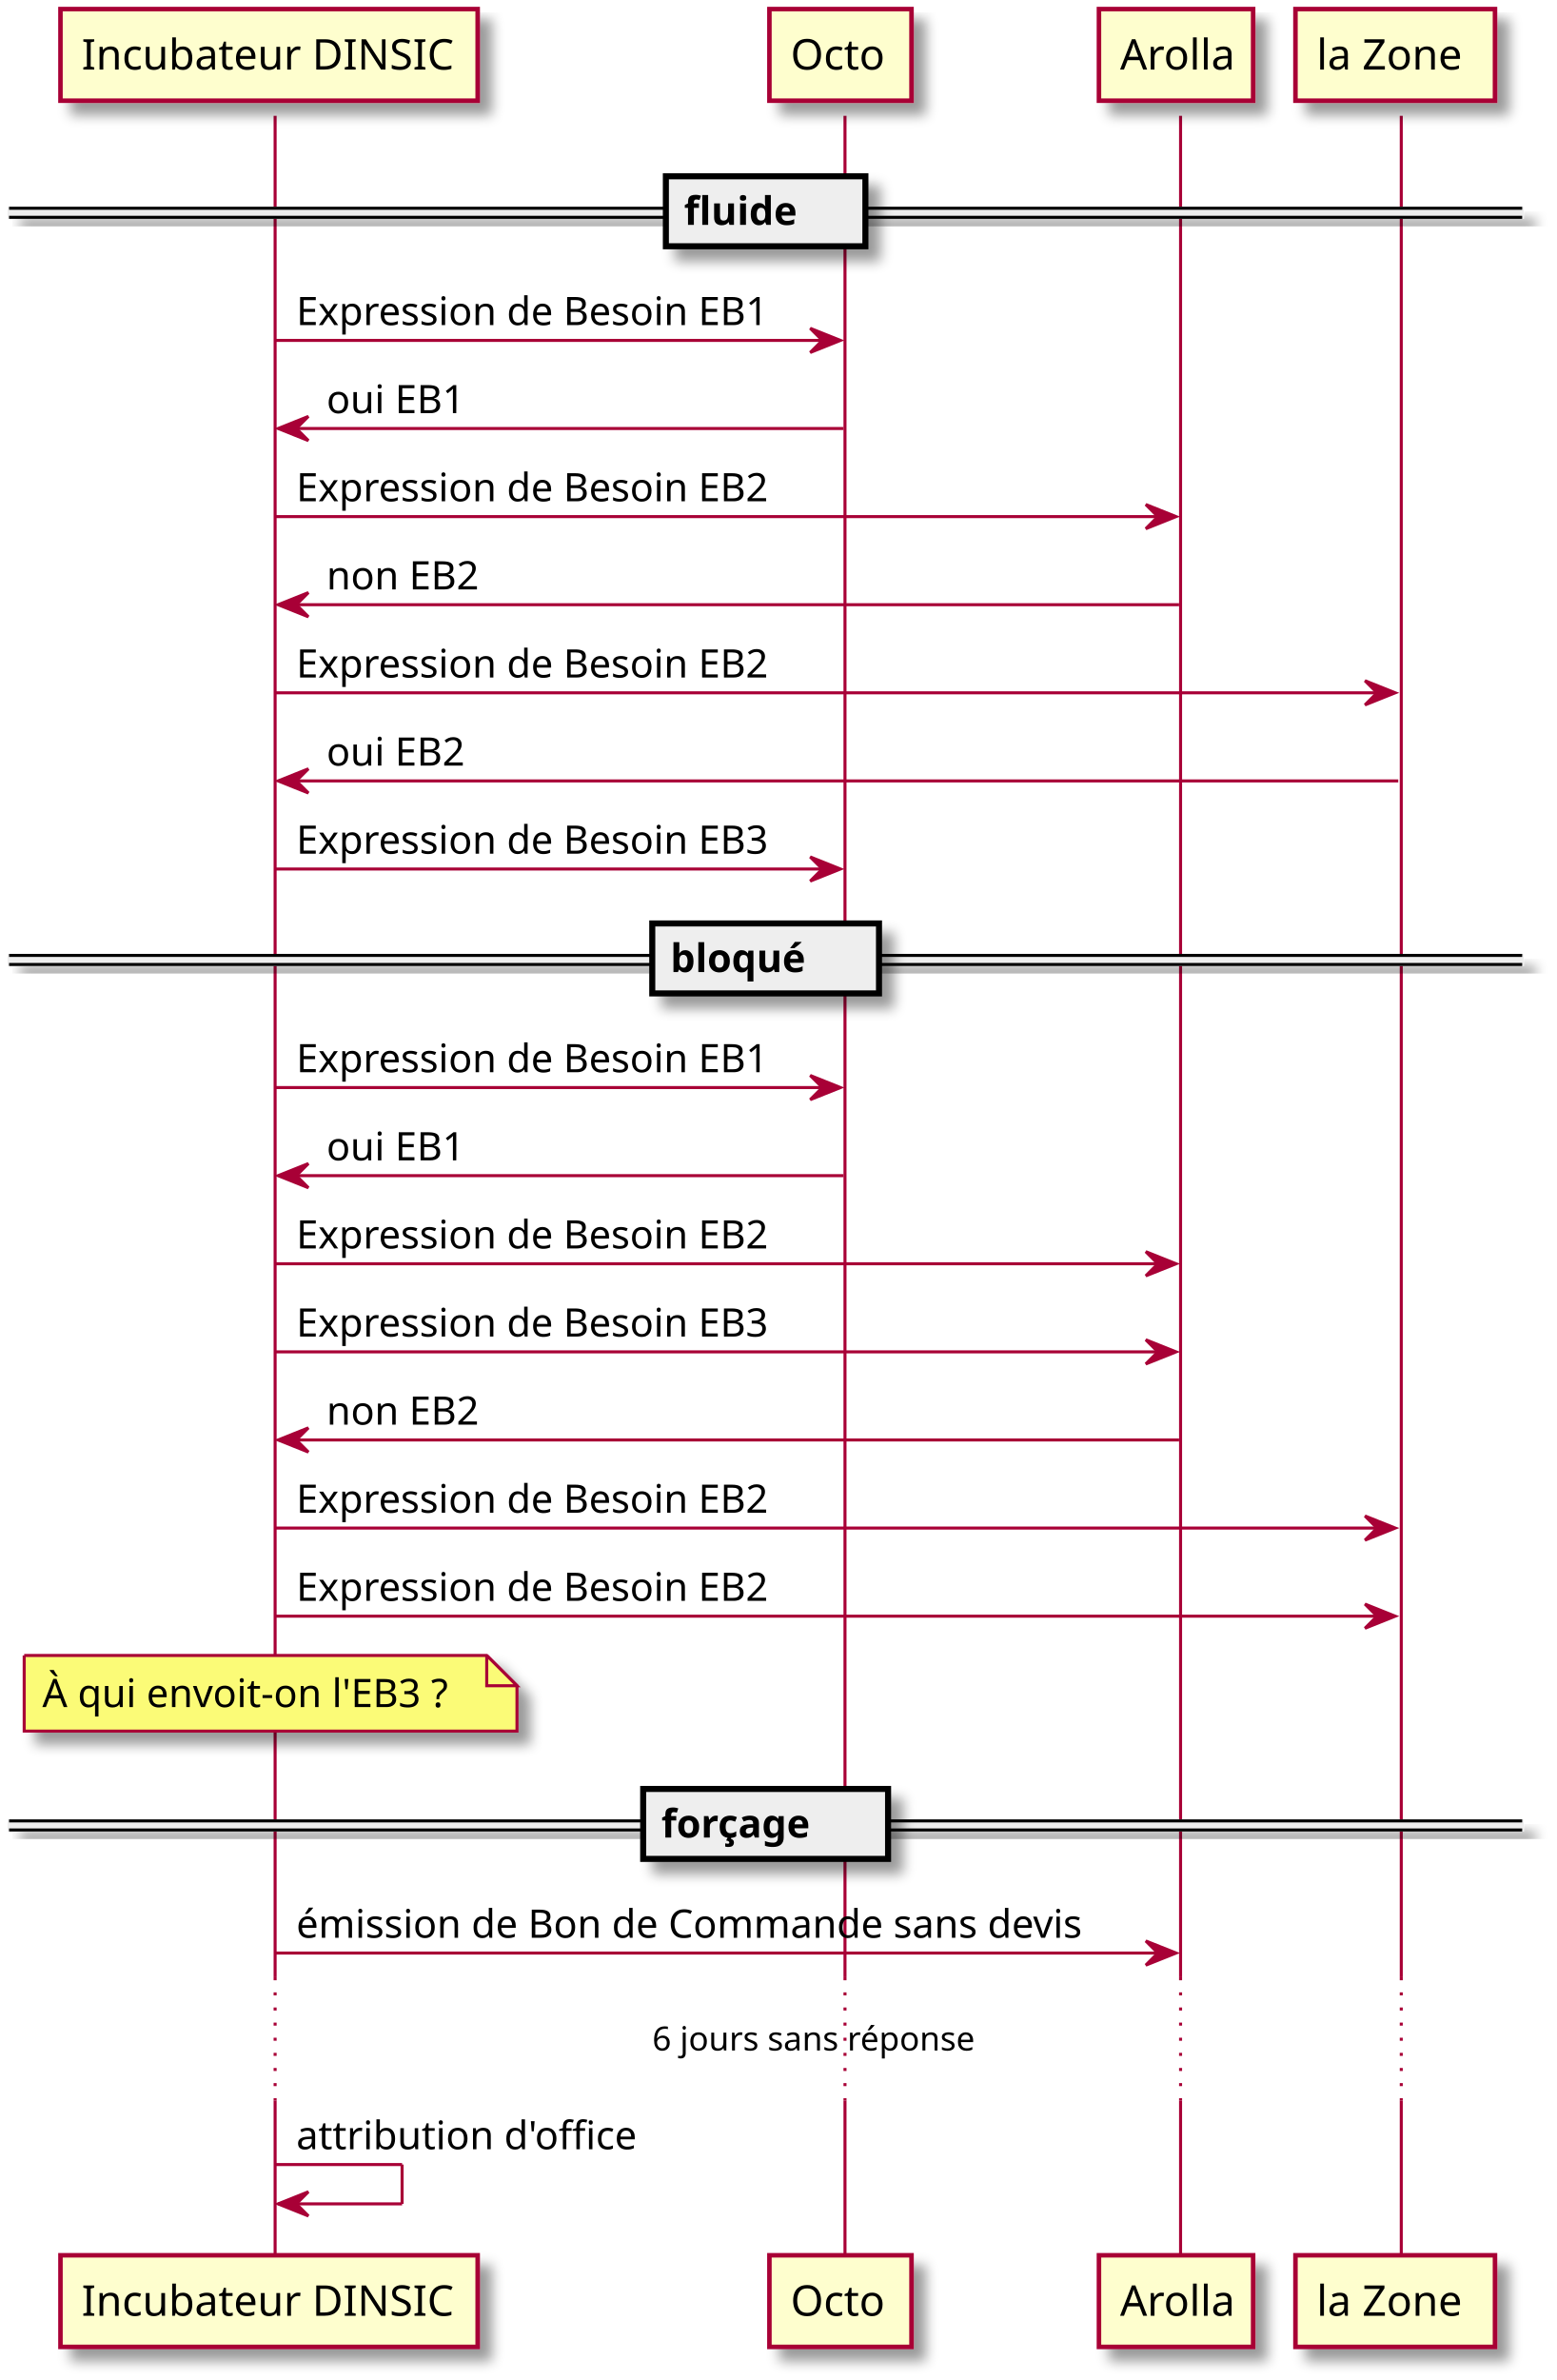
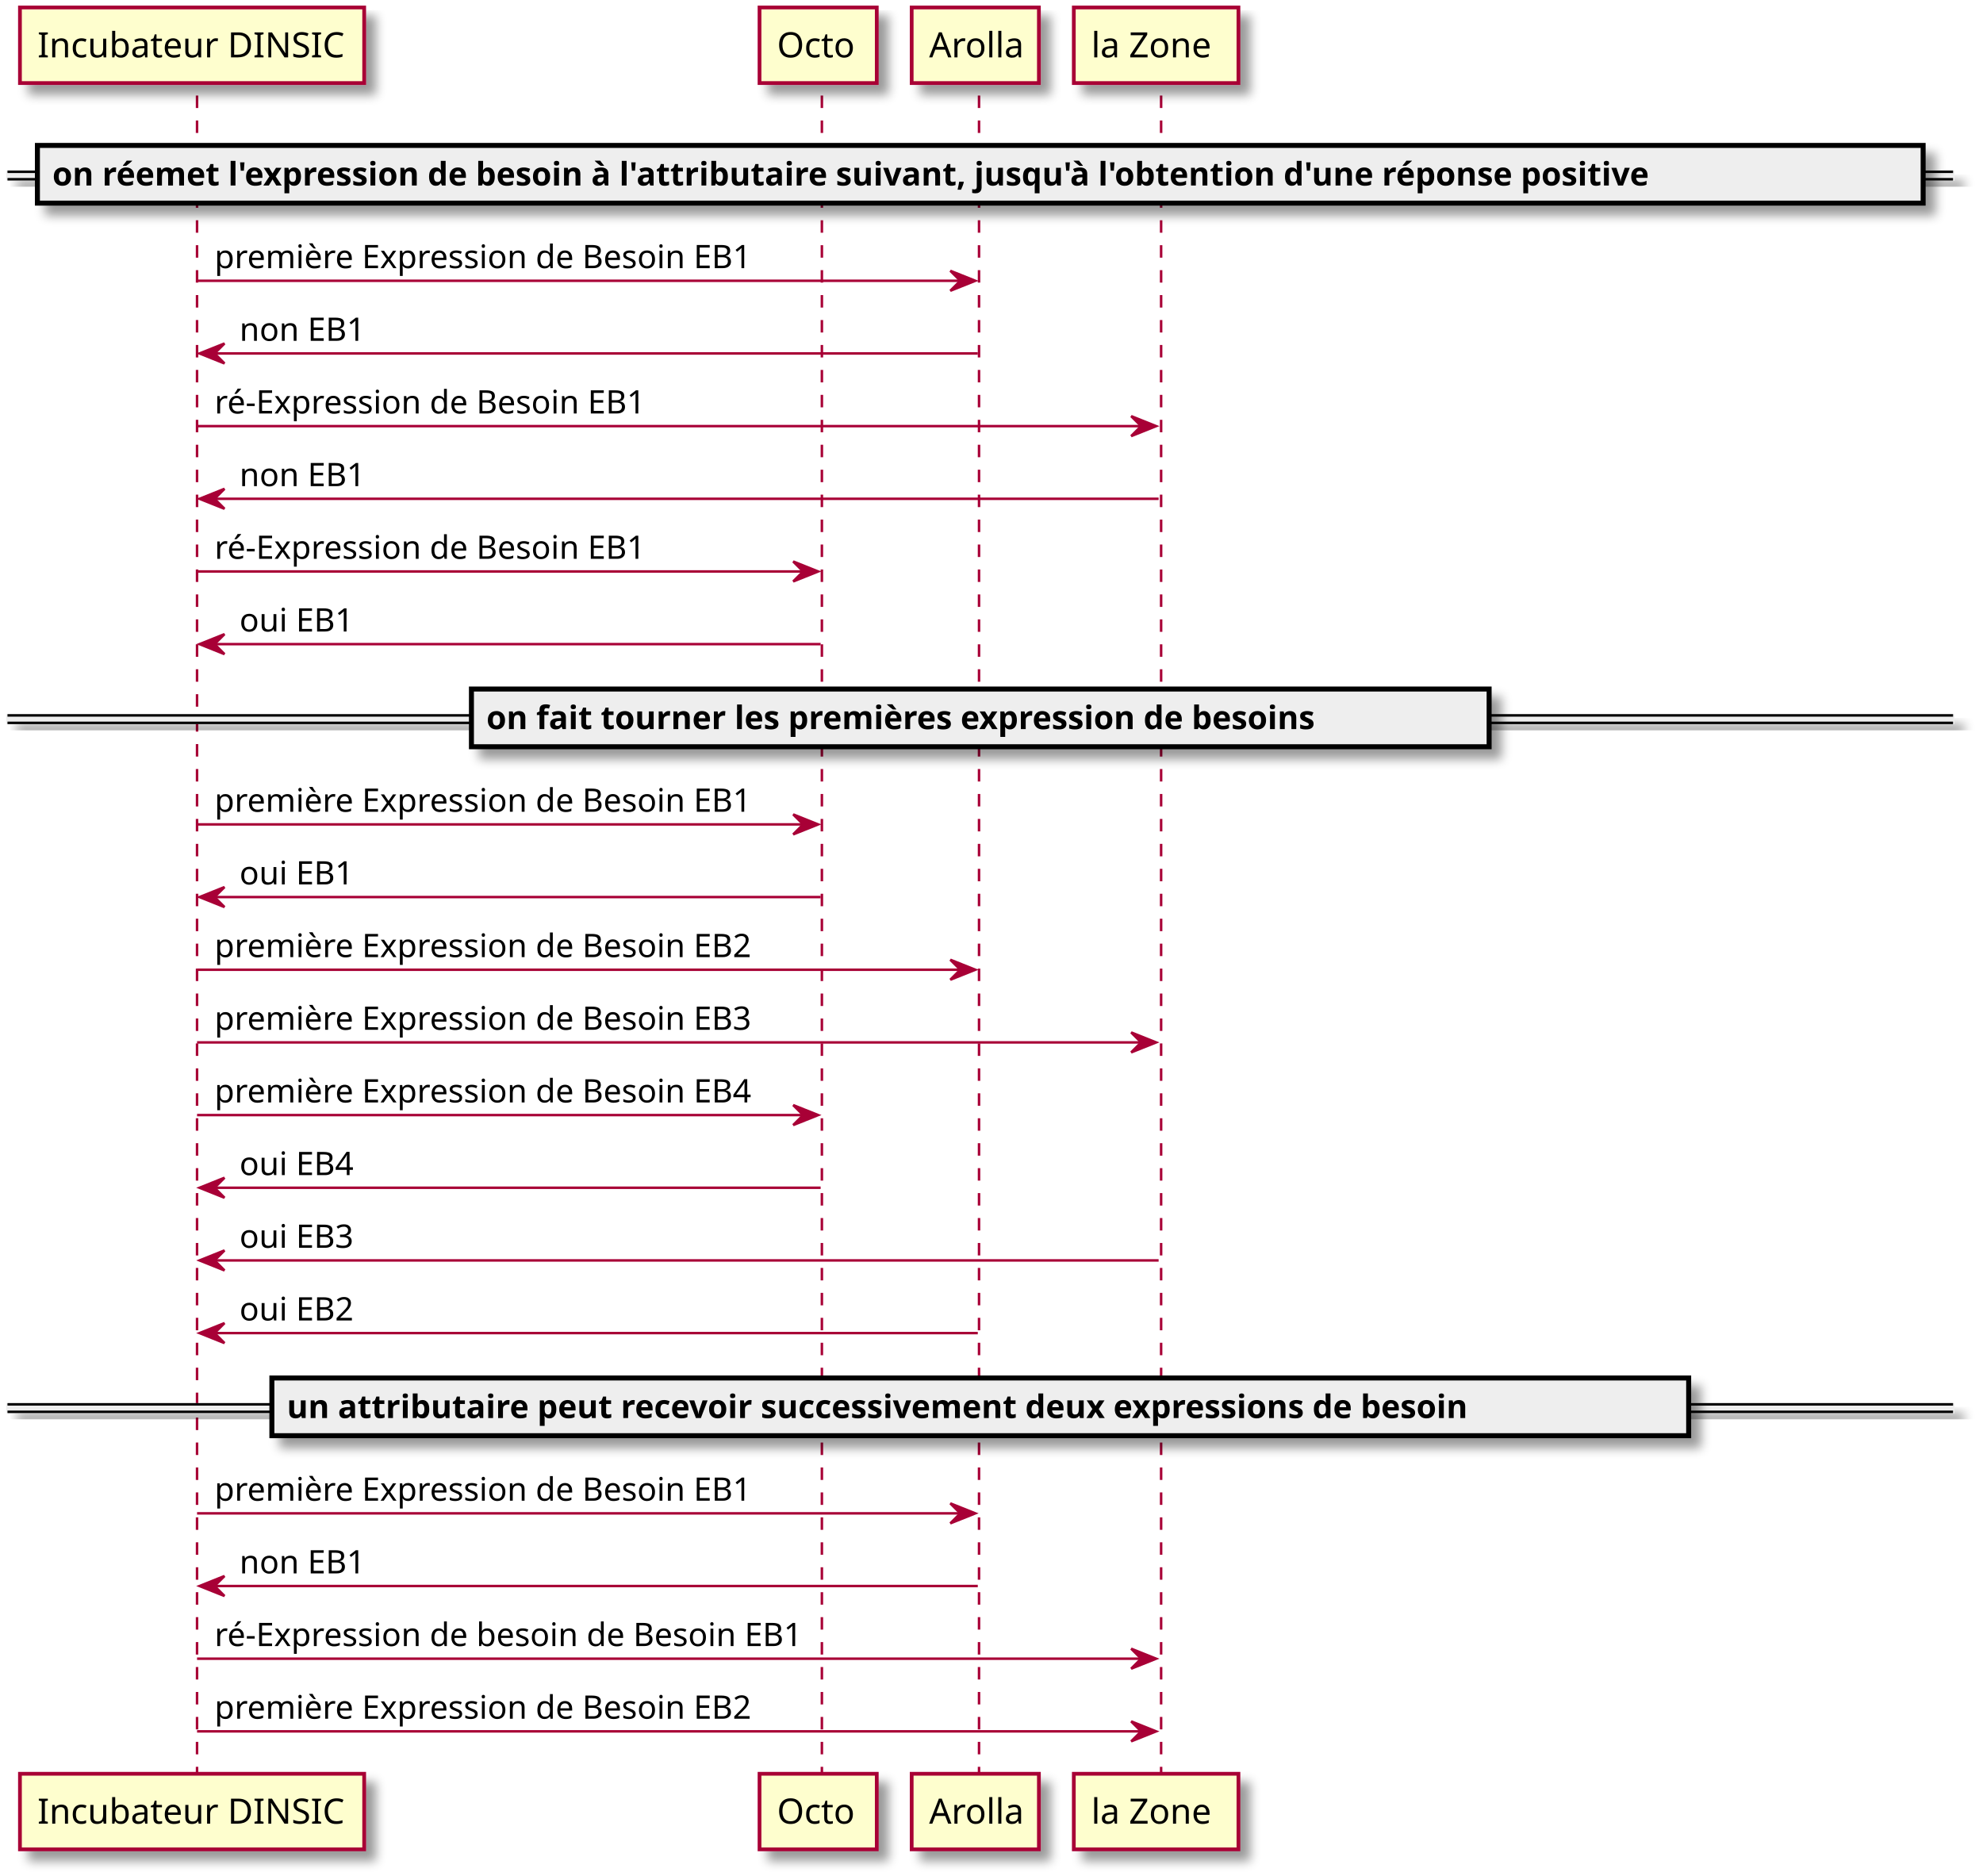
- <svg xmlns="http://www.w3.org/2000/svg" contentScriptType="application/ecmascript" contentStyleType="text/css" height="787px" preserveAspectRatio="none" style="width:515px;height:787px;" version="1.1" viewBox="0 0 515 787" width="515px" zoomAndPan="magnify">
+ <svg xmlns="http://www.w3.org/2000/svg" contentScriptType="application/ecmascript" contentStyleType="text/css" height="752px" preserveAspectRatio="none" style="width:795px;height:752px;" version="1.1" viewBox="0 0 795 752" width="795px" zoomAndPan="magnify">
  <defs>
-     <filter height="300%" id="f318lpyvrpmrb" width="300%" x="-1" y="-1">
+     <filter height="300%" id="fz5wdo7a1g5f" width="300%" x="-1" y="-1">
      <feGaussianBlur result="blurOut" stdDeviation="2.0" />
      <feColorMatrix in="blurOut" result="blurOut2" type="matrix" values="0 0 0 0 0 0 0 0 0 0 0 0 0 0 0 0 0 0 .4 0" />
      <feOffset dx="4.0" dy="4.0" in="blurOut2" result="blurOut3" />
      <feBlend in="SourceGraphic" in2="blurOut3" mode="normal" />
    </filter>
  </defs>
  <g>
-     <line style="stroke: #A80036; stroke-width: 1.0;" x1="91" x2="91" y1="38.297" y2="653.82" />
-     <line style="stroke: #A80036; stroke-width: 1.0; stroke-dasharray: 1.0,4.0;" x1="91" x2="91" y1="653.82" y2="694.625" />
-     <line style="stroke: #A80036; stroke-width: 1.0;" x1="91" x2="91" y1="694.625" y2="746.758" />
-     <line style="stroke: #A80036; stroke-width: 1.0;" x1="279.5" x2="279.5" y1="38.297" y2="653.82" />
-     <line style="stroke: #A80036; stroke-width: 1.0; stroke-dasharray: 1.0,4.0;" x1="279.5" x2="279.5" y1="653.82" y2="694.625" />
-     <line style="stroke: #A80036; stroke-width: 1.0;" x1="279.5" x2="279.5" y1="694.625" y2="746.758" />
-     <line style="stroke: #A80036; stroke-width: 1.0;" x1="390.5" x2="390.5" y1="38.297" y2="653.82" />
-     <line style="stroke: #A80036; stroke-width: 1.0; stroke-dasharray: 1.0,4.0;" x1="390.5" x2="390.5" y1="653.82" y2="694.625" />
-     <line style="stroke: #A80036; stroke-width: 1.0;" x1="390.5" x2="390.5" y1="694.625" y2="746.758" />
-     <line style="stroke: #A80036; stroke-width: 1.0;" x1="463.5" x2="463.5" y1="38.297" y2="653.82" />
-     <line style="stroke: #A80036; stroke-width: 1.0; stroke-dasharray: 1.0,4.0;" x1="463.5" x2="463.5" y1="653.82" y2="694.625" />
-     <line style="stroke: #A80036; stroke-width: 1.0;" x1="463.5" x2="463.5" y1="694.625" y2="746.758" />
-     <rect fill="#FEFECE" filter="url(#f318lpyvrpmrb)" height="30.297" style="stroke: #A80036; stroke-width: 1.5;" width="138" x="20" y="3" />
-     <text fill="#000000" font-family="sans-serif" font-size="14" lengthAdjust="spacingAndGlyphs" textLength="124" x="27" y="22.995">Incubateur DINSIC</text>
-     <rect fill="#FEFECE" filter="url(#f318lpyvrpmrb)" height="30.297" style="stroke: #A80036; stroke-width: 1.5;" width="138" x="20" y="745.758" />
-     <text fill="#000000" font-family="sans-serif" font-size="14" lengthAdjust="spacingAndGlyphs" textLength="124" x="27" y="765.753">Incubateur DINSIC</text>
-     <rect fill="#FEFECE" filter="url(#f318lpyvrpmrb)" height="30.297" style="stroke: #A80036; stroke-width: 1.5;" width="47" x="254.5" y="3" />
-     <text fill="#000000" font-family="sans-serif" font-size="14" lengthAdjust="spacingAndGlyphs" textLength="33" x="261.5" y="22.995">Octo</text>
-     <rect fill="#FEFECE" filter="url(#f318lpyvrpmrb)" height="30.297" style="stroke: #A80036; stroke-width: 1.5;" width="47" x="254.5" y="745.758" />
-     <text fill="#000000" font-family="sans-serif" font-size="14" lengthAdjust="spacingAndGlyphs" textLength="33" x="261.5" y="765.753">Octo</text>
-     <rect fill="#FEFECE" filter="url(#f318lpyvrpmrb)" height="30.297" style="stroke: #A80036; stroke-width: 1.5;" width="51" x="363.5" y="3" />
-     <text fill="#000000" font-family="sans-serif" font-size="14" lengthAdjust="spacingAndGlyphs" textLength="37" x="370.5" y="22.995">Arolla</text>
-     <rect fill="#FEFECE" filter="url(#f318lpyvrpmrb)" height="30.297" style="stroke: #A80036; stroke-width: 1.5;" width="51" x="363.5" y="745.758" />
-     <text fill="#000000" font-family="sans-serif" font-size="14" lengthAdjust="spacingAndGlyphs" textLength="37" x="370.5" y="765.753">Arolla</text>
-     <rect fill="#FEFECE" filter="url(#f318lpyvrpmrb)" height="30.297" style="stroke: #A80036; stroke-width: 1.5;" width="66" x="428.5" y="3" />
-     <text fill="#000000" font-family="sans-serif" font-size="14" lengthAdjust="spacingAndGlyphs" textLength="52" x="435.5" y="22.995">la Zone</text>
-     <rect fill="#FEFECE" filter="url(#f318lpyvrpmrb)" height="30.297" style="stroke: #A80036; stroke-width: 1.5;" width="66" x="428.5" y="745.758" />
-     <text fill="#000000" font-family="sans-serif" font-size="14" lengthAdjust="spacingAndGlyphs" textLength="52" x="435.5" y="765.753">la Zone</text>
-     <rect fill="#EEEEEE" filter="url(#f318lpyvrpmrb)" height="3" style="stroke: #EEEEEE; stroke-width: 1.0;" width="500.5" x="3" y="68.863" />
-     <line style="stroke: #000000; stroke-width: 1.0;" x1="3" x2="503.5" y1="68.863" y2="68.863" />
-     <line style="stroke: #000000; stroke-width: 1.0;" x1="3" x2="503.5" y1="71.863" y2="71.863" />
-     <rect fill="#EEEEEE" filter="url(#f318lpyvrpmrb)" height="23.133" style="stroke: #000000; stroke-width: 2.0;" width="66" x="220.25" y="58.297" />
-     <text fill="#000000" font-family="sans-serif" font-size="13" font-weight="bold" lengthAdjust="spacingAndGlyphs" textLength="42" x="226.25" y="74.364">fluide</text>
-     <polygon fill="#A80036" points="268,108.562,278,112.562,268,116.562,272,112.562" style="stroke: #A80036; stroke-width: 1.0;" />
-     <line style="stroke: #A80036; stroke-width: 1.0;" x1="91" x2="274" y1="112.562" y2="112.562" />
-     <text fill="#000000" font-family="sans-serif" font-size="13" lengthAdjust="spacingAndGlyphs" textLength="165" x="98" y="107.497">Expression de Besoin EB1</text>
-     <polygon fill="#A80036" points="102,137.695,92,141.695,102,145.695,98,141.695" style="stroke: #A80036; stroke-width: 1.0;" />
-     <line style="stroke: #A80036; stroke-width: 1.0;" x1="96" x2="279" y1="141.695" y2="141.695" />
-     <text fill="#000000" font-family="sans-serif" font-size="13" lengthAdjust="spacingAndGlyphs" textLength="48" x="108" y="136.629">oui EB1</text>
-     <polygon fill="#A80036" points="379,166.828,389,170.828,379,174.828,383,170.828" style="stroke: #A80036; stroke-width: 1.0;" />
-     <line style="stroke: #A80036; stroke-width: 1.0;" x1="91" x2="385" y1="170.828" y2="170.828" />
-     <text fill="#000000" font-family="sans-serif" font-size="13" lengthAdjust="spacingAndGlyphs" textLength="165" x="98" y="165.762">Expression de Besoin EB2</text>
-     <polygon fill="#A80036" points="102,195.961,92,199.961,102,203.961,98,199.961" style="stroke: #A80036; stroke-width: 1.0;" />
-     <line style="stroke: #A80036; stroke-width: 1.0;" x1="96" x2="390" y1="199.961" y2="199.961" />
-     <text fill="#000000" font-family="sans-serif" font-size="13" lengthAdjust="spacingAndGlyphs" textLength="53" x="108" y="194.895">non EB2</text>
-     <polygon fill="#A80036" points="451.5,225.094,461.5,229.094,451.5,233.094,455.5,229.094" style="stroke: #A80036; stroke-width: 1.0;" />
-     <line style="stroke: #A80036; stroke-width: 1.0;" x1="91" x2="457.5" y1="229.094" y2="229.094" />
-     <text fill="#000000" font-family="sans-serif" font-size="13" lengthAdjust="spacingAndGlyphs" textLength="165" x="98" y="224.028">Expression de Besoin EB2</text>
-     <polygon fill="#A80036" points="102,254.227,92,258.227,102,262.227,98,258.227" style="stroke: #A80036; stroke-width: 1.0;" />
-     <line style="stroke: #A80036; stroke-width: 1.0;" x1="96" x2="462.5" y1="258.227" y2="258.227" />
-     <text fill="#000000" font-family="sans-serif" font-size="13" lengthAdjust="spacingAndGlyphs" textLength="48" x="108" y="253.161">oui EB2</text>
-     <polygon fill="#A80036" points="268,283.359,278,287.359,268,291.359,272,287.359" style="stroke: #A80036; stroke-width: 1.0;" />
-     <line style="stroke: #A80036; stroke-width: 1.0;" x1="91" x2="274" y1="287.359" y2="287.359" />
-     <text fill="#000000" font-family="sans-serif" font-size="13" lengthAdjust="spacingAndGlyphs" textLength="165" x="98" y="282.293">Expression de Besoin EB3</text>
-     <rect fill="#EEEEEE" filter="url(#f318lpyvrpmrb)" height="3" style="stroke: #EEEEEE; stroke-width: 1.0;" width="500.5" x="3" y="315.926" />
-     <line style="stroke: #000000; stroke-width: 1.0;" x1="3" x2="503.5" y1="315.926" y2="315.926" />
-     <line style="stroke: #000000; stroke-width: 1.0;" x1="3" x2="503.5" y1="318.926" y2="318.926" />
-     <rect fill="#EEEEEE" filter="url(#f318lpyvrpmrb)" height="23.133" style="stroke: #000000; stroke-width: 2.0;" width="75" x="215.75" y="305.359" />
-     <text fill="#000000" font-family="sans-serif" font-size="13" font-weight="bold" lengthAdjust="spacingAndGlyphs" textLength="51" x="221.75" y="321.426">bloqué</text>
-     <polygon fill="#A80036" points="268,355.625,278,359.625,268,363.625,272,359.625" style="stroke: #A80036; stroke-width: 1.0;" />
-     <line style="stroke: #A80036; stroke-width: 1.0;" x1="91" x2="274" y1="359.625" y2="359.625" />
-     <text fill="#000000" font-family="sans-serif" font-size="13" lengthAdjust="spacingAndGlyphs" textLength="165" x="98" y="354.559">Expression de Besoin EB1</text>
-     <polygon fill="#A80036" points="102,384.758,92,388.758,102,392.758,98,388.758" style="stroke: #A80036; stroke-width: 1.0;" />
-     <line style="stroke: #A80036; stroke-width: 1.0;" x1="96" x2="279" y1="388.758" y2="388.758" />
-     <text fill="#000000" font-family="sans-serif" font-size="13" lengthAdjust="spacingAndGlyphs" textLength="48" x="108" y="383.692">oui EB1</text>
-     <polygon fill="#A80036" points="379,413.891,389,417.891,379,421.891,383,417.891" style="stroke: #A80036; stroke-width: 1.0;" />
-     <line style="stroke: #A80036; stroke-width: 1.0;" x1="91" x2="385" y1="417.891" y2="417.891" />
-     <text fill="#000000" font-family="sans-serif" font-size="13" lengthAdjust="spacingAndGlyphs" textLength="165" x="98" y="412.825">Expression de Besoin EB2</text>
-     <polygon fill="#A80036" points="379,443.023,389,447.023,379,451.023,383,447.023" style="stroke: #A80036; stroke-width: 1.0;" />
-     <line style="stroke: #A80036; stroke-width: 1.0;" x1="91" x2="385" y1="447.023" y2="447.023" />
-     <text fill="#000000" font-family="sans-serif" font-size="13" lengthAdjust="spacingAndGlyphs" textLength="165" x="98" y="441.957">Expression de Besoin EB3</text>
-     <polygon fill="#A80036" points="102,472.156,92,476.156,102,480.156,98,476.156" style="stroke: #A80036; stroke-width: 1.0;" />
-     <line style="stroke: #A80036; stroke-width: 1.0;" x1="96" x2="390" y1="476.156" y2="476.156" />
-     <text fill="#000000" font-family="sans-serif" font-size="13" lengthAdjust="spacingAndGlyphs" textLength="53" x="108" y="471.09">non EB2</text>
-     <polygon fill="#A80036" points="451.5,501.289,461.5,505.289,451.5,509.289,455.5,505.289" style="stroke: #A80036; stroke-width: 1.0;" />
-     <line style="stroke: #A80036; stroke-width: 1.0;" x1="91" x2="457.5" y1="505.289" y2="505.289" />
-     <text fill="#000000" font-family="sans-serif" font-size="13" lengthAdjust="spacingAndGlyphs" textLength="165" x="98" y="500.223">Expression de Besoin EB2</text>
-     <polygon fill="#A80036" points="451.5,530.422,461.5,534.422,451.5,538.422,455.5,534.422" style="stroke: #A80036; stroke-width: 1.0;" />
-     <line style="stroke: #A80036; stroke-width: 1.0;" x1="91" x2="457.5" y1="534.422" y2="534.422" />
-     <text fill="#000000" font-family="sans-serif" font-size="13" lengthAdjust="spacingAndGlyphs" textLength="165" x="98" y="529.356">Expression de Besoin EB2</text>
-     <path d="M8,547.422 L8,572.422 L171,572.422 L171,557.422 L161,547.422 L8,547.422 " fill="#FBFB77" filter="url(#f318lpyvrpmrb)" style="stroke: #A80036; stroke-width: 1.0;" />
-     <path d="M161,547.422 L161,557.422 L171,557.422 L161,547.422 " fill="#FBFB77" style="stroke: #A80036; stroke-width: 1.0;" />
-     <text fill="#000000" font-family="sans-serif" font-size="13" lengthAdjust="spacingAndGlyphs" textLength="142" x="14" y="564.489">À qui envoit-on l'EB3 ?</text>
-     <rect fill="#EEEEEE" filter="url(#f318lpyvrpmrb)" height="3" style="stroke: #EEEEEE; stroke-width: 1.0;" width="500.5" x="3" y="602.121" />
-     <line style="stroke: #000000; stroke-width: 1.0;" x1="3" x2="503.5" y1="602.121" y2="602.121" />
-     <line style="stroke: #000000; stroke-width: 1.0;" x1="3" x2="503.5" y1="605.121" y2="605.121" />
-     <rect fill="#EEEEEE" filter="url(#f318lpyvrpmrb)" height="23.133" style="stroke: #000000; stroke-width: 2.0;" width="81" x="212.75" y="591.555" />
-     <text fill="#000000" font-family="sans-serif" font-size="13" font-weight="bold" lengthAdjust="spacingAndGlyphs" textLength="57" x="218.75" y="607.622">forçage</text>
-     <polygon fill="#A80036" points="379,641.82,389,645.82,379,649.82,383,645.82" style="stroke: #A80036; stroke-width: 1.0;" />
-     <line style="stroke: #A80036; stroke-width: 1.0;" x1="91" x2="385" y1="645.82" y2="645.82" />
-     <text fill="#000000" font-family="sans-serif" font-size="13" lengthAdjust="spacingAndGlyphs" textLength="276" x="98" y="640.754">émission de Bon de Commande sans devis</text>
-     <text fill="#000000" font-family="sans-serif" font-size="11" lengthAdjust="spacingAndGlyphs" textLength="123" x="215.75" y="678.031">6 jours sans réponse</text>
-     <line style="stroke: #A80036; stroke-width: 1.0;" x1="91" x2="133" y1="715.758" y2="715.758" />
-     <line style="stroke: #A80036; stroke-width: 1.0;" x1="133" x2="133" y1="715.758" y2="728.758" />
-     <line style="stroke: #A80036; stroke-width: 1.0;" x1="92" x2="133" y1="728.758" y2="728.758" />
-     <polygon fill="#A80036" points="102,724.758,92,728.758,102,732.758,98,728.758" style="stroke: #A80036; stroke-width: 1.0;" />
-     <text fill="#000000" font-family="sans-serif" font-size="13" lengthAdjust="spacingAndGlyphs" textLength="115" x="98" y="710.692">attribution d'office</text>
+     <line style="stroke: #A80036; stroke-width: 1.0; stroke-dasharray: 5.0,5.0;" x1="79" x2="79" y1="38.297" y2="712.086" />
+     <line style="stroke: #A80036; stroke-width: 1.0; stroke-dasharray: 5.0,5.0;" x1="329.5" x2="329.5" y1="38.297" y2="712.086" />
+     <line style="stroke: #A80036; stroke-width: 1.0; stroke-dasharray: 5.0,5.0;" x1="392.5" x2="392.5" y1="38.297" y2="712.086" />
+     <line style="stroke: #A80036; stroke-width: 1.0; stroke-dasharray: 5.0,5.0;" x1="465.5" x2="465.5" y1="38.297" y2="712.086" />
+     <rect fill="#FEFECE" filter="url(#fz5wdo7a1g5f)" height="30.297" style="stroke: #A80036; stroke-width: 1.5;" width="138" x="8" y="3" />
+     <text fill="#000000" font-family="sans-serif" font-size="14" lengthAdjust="spacingAndGlyphs" textLength="124" x="15" y="22.995">Incubateur DINSIC</text>
+     <rect fill="#FEFECE" filter="url(#fz5wdo7a1g5f)" height="30.297" style="stroke: #A80036; stroke-width: 1.5;" width="138" x="8" y="711.086" />
+     <text fill="#000000" font-family="sans-serif" font-size="14" lengthAdjust="spacingAndGlyphs" textLength="124" x="15" y="731.081">Incubateur DINSIC</text>
+     <rect fill="#FEFECE" filter="url(#fz5wdo7a1g5f)" height="30.297" style="stroke: #A80036; stroke-width: 1.5;" width="47" x="304.5" y="3" />
+     <text fill="#000000" font-family="sans-serif" font-size="14" lengthAdjust="spacingAndGlyphs" textLength="33" x="311.5" y="22.995">Octo</text>
+     <rect fill="#FEFECE" filter="url(#fz5wdo7a1g5f)" height="30.297" style="stroke: #A80036; stroke-width: 1.5;" width="47" x="304.5" y="711.086" />
+     <text fill="#000000" font-family="sans-serif" font-size="14" lengthAdjust="spacingAndGlyphs" textLength="33" x="311.5" y="731.081">Octo</text>
+     <rect fill="#FEFECE" filter="url(#fz5wdo7a1g5f)" height="30.297" style="stroke: #A80036; stroke-width: 1.5;" width="51" x="365.5" y="3" />
+     <text fill="#000000" font-family="sans-serif" font-size="14" lengthAdjust="spacingAndGlyphs" textLength="37" x="372.5" y="22.995">Arolla</text>
+     <rect fill="#FEFECE" filter="url(#fz5wdo7a1g5f)" height="30.297" style="stroke: #A80036; stroke-width: 1.5;" width="51" x="365.5" y="711.086" />
+     <text fill="#000000" font-family="sans-serif" font-size="14" lengthAdjust="spacingAndGlyphs" textLength="37" x="372.5" y="731.081">Arolla</text>
+     <rect fill="#FEFECE" filter="url(#fz5wdo7a1g5f)" height="30.297" style="stroke: #A80036; stroke-width: 1.5;" width="66" x="430.5" y="3" />
+     <text fill="#000000" font-family="sans-serif" font-size="14" lengthAdjust="spacingAndGlyphs" textLength="52" x="437.5" y="22.995">la Zone</text>
+     <rect fill="#FEFECE" filter="url(#fz5wdo7a1g5f)" height="30.297" style="stroke: #A80036; stroke-width: 1.5;" width="66" x="430.5" y="711.086" />
+     <text fill="#000000" font-family="sans-serif" font-size="14" lengthAdjust="spacingAndGlyphs" textLength="52" x="437.5" y="731.081">la Zone</text>
+     <rect fill="#EEEEEE" filter="url(#fz5wdo7a1g5f)" height="3" style="stroke: #EEEEEE; stroke-width: 1.0;" width="780" x="3" y="68.863" />
+     <line style="stroke: #000000; stroke-width: 1.0;" x1="3" x2="783" y1="68.863" y2="68.863" />
+     <line style="stroke: #000000; stroke-width: 1.0;" x1="3" x2="783" y1="71.863" y2="71.863" />
+     <rect fill="#EEEEEE" filter="url(#fz5wdo7a1g5f)" height="23.133" style="stroke: #000000; stroke-width: 2.0;" width="756" x="15" y="58.297" />
+     <text fill="#000000" font-family="sans-serif" font-size="13" font-weight="bold" lengthAdjust="spacingAndGlyphs" textLength="737" x="21" y="74.364">on réemet l'expression de besoin à l'attributaire suivant, jusqu'à l'obtention d'une réponse positive</text>
+     <polygon fill="#A80036" points="381,108.562,391,112.562,381,116.562,385,112.562" style="stroke: #A80036; stroke-width: 1.0;" />
+     <line style="stroke: #A80036; stroke-width: 1.0;" x1="79" x2="387" y1="112.562" y2="112.562" />
+     <text fill="#000000" font-family="sans-serif" font-size="13" lengthAdjust="spacingAndGlyphs" textLength="227" x="86" y="107.497">première Expression de Besoin EB1</text>
+     <polygon fill="#A80036" points="90,137.695,80,141.695,90,145.695,86,141.695" style="stroke: #A80036; stroke-width: 1.0;" />
+     <line style="stroke: #A80036; stroke-width: 1.0;" x1="84" x2="392" y1="141.695" y2="141.695" />
+     <text fill="#000000" font-family="sans-serif" font-size="13" lengthAdjust="spacingAndGlyphs" textLength="53" x="96" y="136.629">non EB1</text>
+     <polygon fill="#A80036" points="453.5,166.828,463.5,170.828,453.5,174.828,457.5,170.828" style="stroke: #A80036; stroke-width: 1.0;" />
+     <line style="stroke: #A80036; stroke-width: 1.0;" x1="79" x2="459.5" y1="170.828" y2="170.828" />
+     <text fill="#000000" font-family="sans-serif" font-size="13" lengthAdjust="spacingAndGlyphs" textLength="183" x="86" y="165.762">ré-Expression de Besoin EB1</text>
+     <polygon fill="#A80036" points="90,195.961,80,199.961,90,203.961,86,199.961" style="stroke: #A80036; stroke-width: 1.0;" />
+     <line style="stroke: #A80036; stroke-width: 1.0;" x1="84" x2="464.5" y1="199.961" y2="199.961" />
+     <text fill="#000000" font-family="sans-serif" font-size="13" lengthAdjust="spacingAndGlyphs" textLength="53" x="96" y="194.895">non EB1</text>
+     <polygon fill="#A80036" points="318,225.094,328,229.094,318,233.094,322,229.094" style="stroke: #A80036; stroke-width: 1.0;" />
+     <line style="stroke: #A80036; stroke-width: 1.0;" x1="79" x2="324" y1="229.094" y2="229.094" />
+     <text fill="#000000" font-family="sans-serif" font-size="13" lengthAdjust="spacingAndGlyphs" textLength="183" x="86" y="224.028">ré-Expression de Besoin EB1</text>
+     <polygon fill="#A80036" points="90,254.227,80,258.227,90,262.227,86,258.227" style="stroke: #A80036; stroke-width: 1.0;" />
+     <line style="stroke: #A80036; stroke-width: 1.0;" x1="84" x2="329" y1="258.227" y2="258.227" />
+     <text fill="#000000" font-family="sans-serif" font-size="13" lengthAdjust="spacingAndGlyphs" textLength="48" x="96" y="253.161">oui EB1</text>
+     <rect fill="#EEEEEE" filter="url(#fz5wdo7a1g5f)" height="3" style="stroke: #EEEEEE; stroke-width: 1.0;" width="780" x="3" y="286.793" />
+     <line style="stroke: #000000; stroke-width: 1.0;" x1="3" x2="783" y1="286.793" y2="286.793" />
+     <line style="stroke: #000000; stroke-width: 1.0;" x1="3" x2="783" y1="289.793" y2="289.793" />
+     <rect fill="#EEEEEE" filter="url(#fz5wdo7a1g5f)" height="23.133" style="stroke: #000000; stroke-width: 2.0;" width="408" x="189" y="276.227" />
+     <text fill="#000000" font-family="sans-serif" font-size="13" font-weight="bold" lengthAdjust="spacingAndGlyphs" textLength="384" x="195" y="292.293">on fait tourner les premières expression de besoins</text>
+     <polygon fill="#A80036" points="318,326.492,328,330.492,318,334.492,322,330.492" style="stroke: #A80036; stroke-width: 1.0;" />
+     <line style="stroke: #A80036; stroke-width: 1.0;" x1="79" x2="324" y1="330.492" y2="330.492" />
+     <text fill="#000000" font-family="sans-serif" font-size="13" lengthAdjust="spacingAndGlyphs" textLength="227" x="86" y="325.426">première Expression de Besoin EB1</text>
+     <polygon fill="#A80036" points="90,355.625,80,359.625,90,363.625,86,359.625" style="stroke: #A80036; stroke-width: 1.0;" />
+     <line style="stroke: #A80036; stroke-width: 1.0;" x1="84" x2="329" y1="359.625" y2="359.625" />
+     <text fill="#000000" font-family="sans-serif" font-size="13" lengthAdjust="spacingAndGlyphs" textLength="48" x="96" y="354.559">oui EB1</text>
+     <polygon fill="#A80036" points="381,384.758,391,388.758,381,392.758,385,388.758" style="stroke: #A80036; stroke-width: 1.0;" />
+     <line style="stroke: #A80036; stroke-width: 1.0;" x1="79" x2="387" y1="388.758" y2="388.758" />
+     <text fill="#000000" font-family="sans-serif" font-size="13" lengthAdjust="spacingAndGlyphs" textLength="227" x="86" y="383.692">première Expression de Besoin EB2</text>
+     <polygon fill="#A80036" points="453.5,413.891,463.5,417.891,453.5,421.891,457.5,417.891" style="stroke: #A80036; stroke-width: 1.0;" />
+     <line style="stroke: #A80036; stroke-width: 1.0;" x1="79" x2="459.5" y1="417.891" y2="417.891" />
+     <text fill="#000000" font-family="sans-serif" font-size="13" lengthAdjust="spacingAndGlyphs" textLength="227" x="86" y="412.825">première Expression de Besoin EB3</text>
+     <polygon fill="#A80036" points="318,443.023,328,447.023,318,451.023,322,447.023" style="stroke: #A80036; stroke-width: 1.0;" />
+     <line style="stroke: #A80036; stroke-width: 1.0;" x1="79" x2="324" y1="447.023" y2="447.023" />
+     <text fill="#000000" font-family="sans-serif" font-size="13" lengthAdjust="spacingAndGlyphs" textLength="227" x="86" y="441.957">première Expression de Besoin EB4</text>
+     <polygon fill="#A80036" points="90,472.156,80,476.156,90,480.156,86,476.156" style="stroke: #A80036; stroke-width: 1.0;" />
+     <line style="stroke: #A80036; stroke-width: 1.0;" x1="84" x2="329" y1="476.156" y2="476.156" />
+     <text fill="#000000" font-family="sans-serif" font-size="13" lengthAdjust="spacingAndGlyphs" textLength="48" x="96" y="471.09">oui EB4</text>
+     <polygon fill="#A80036" points="90,501.289,80,505.289,90,509.289,86,505.289" style="stroke: #A80036; stroke-width: 1.0;" />
+     <line style="stroke: #A80036; stroke-width: 1.0;" x1="84" x2="464.5" y1="505.289" y2="505.289" />
+     <text fill="#000000" font-family="sans-serif" font-size="13" lengthAdjust="spacingAndGlyphs" textLength="48" x="96" y="500.223">oui EB3</text>
+     <polygon fill="#A80036" points="90,530.422,80,534.422,90,538.422,86,534.422" style="stroke: #A80036; stroke-width: 1.0;" />
+     <line style="stroke: #A80036; stroke-width: 1.0;" x1="84" x2="392" y1="534.422" y2="534.422" />
+     <text fill="#000000" font-family="sans-serif" font-size="13" lengthAdjust="spacingAndGlyphs" textLength="48" x="96" y="529.356">oui EB2</text>
+     <rect fill="#EEEEEE" filter="url(#fz5wdo7a1g5f)" height="3" style="stroke: #EEEEEE; stroke-width: 1.0;" width="780" x="3" y="562.988" />
+     <line style="stroke: #000000; stroke-width: 1.0;" x1="3" x2="783" y1="562.988" y2="562.988" />
+     <line style="stroke: #000000; stroke-width: 1.0;" x1="3" x2="783" y1="565.988" y2="565.988" />
+     <rect fill="#EEEEEE" filter="url(#fz5wdo7a1g5f)" height="23.133" style="stroke: #000000; stroke-width: 2.0;" width="568" x="109" y="552.422" />
+     <text fill="#000000" font-family="sans-serif" font-size="13" font-weight="bold" lengthAdjust="spacingAndGlyphs" textLength="544" x="115" y="568.489">un attributaire peut recevoir successivement deux expressions de besoin</text>
+     <polygon fill="#A80036" points="381,602.688,391,606.688,381,610.688,385,606.688" style="stroke: #A80036; stroke-width: 1.0;" />
+     <line style="stroke: #A80036; stroke-width: 1.0;" x1="79" x2="387" y1="606.688" y2="606.688" />
+     <text fill="#000000" font-family="sans-serif" font-size="13" lengthAdjust="spacingAndGlyphs" textLength="227" x="86" y="601.622">première Expression de Besoin EB1</text>
+     <polygon fill="#A80036" points="90,631.82,80,635.82,90,639.82,86,635.82" style="stroke: #A80036; stroke-width: 1.0;" />
+     <line style="stroke: #A80036; stroke-width: 1.0;" x1="84" x2="392" y1="635.82" y2="635.82" />
+     <text fill="#000000" font-family="sans-serif" font-size="13" lengthAdjust="spacingAndGlyphs" textLength="53" x="96" y="630.754">non EB1</text>
+     <polygon fill="#A80036" points="453.5,660.953,463.5,664.953,453.5,668.953,457.5,664.953" style="stroke: #A80036; stroke-width: 1.0;" />
+     <line style="stroke: #A80036; stroke-width: 1.0;" x1="79" x2="459.5" y1="664.953" y2="664.953" />
+     <text fill="#000000" font-family="sans-serif" font-size="13" lengthAdjust="spacingAndGlyphs" textLength="249" x="86" y="659.887">ré-Expression de besoin de Besoin EB1</text>
+     <polygon fill="#A80036" points="453.5,690.086,463.5,694.086,453.5,698.086,457.5,694.086" style="stroke: #A80036; stroke-width: 1.0;" />
+     <line style="stroke: #A80036; stroke-width: 1.0;" x1="79" x2="459.5" y1="694.086" y2="694.086" />
+     <text fill="#000000" font-family="sans-serif" font-size="13" lengthAdjust="spacingAndGlyphs" textLength="227" x="86" y="689.02">première Expression de Besoin EB2</text>
  </g>
</svg>
